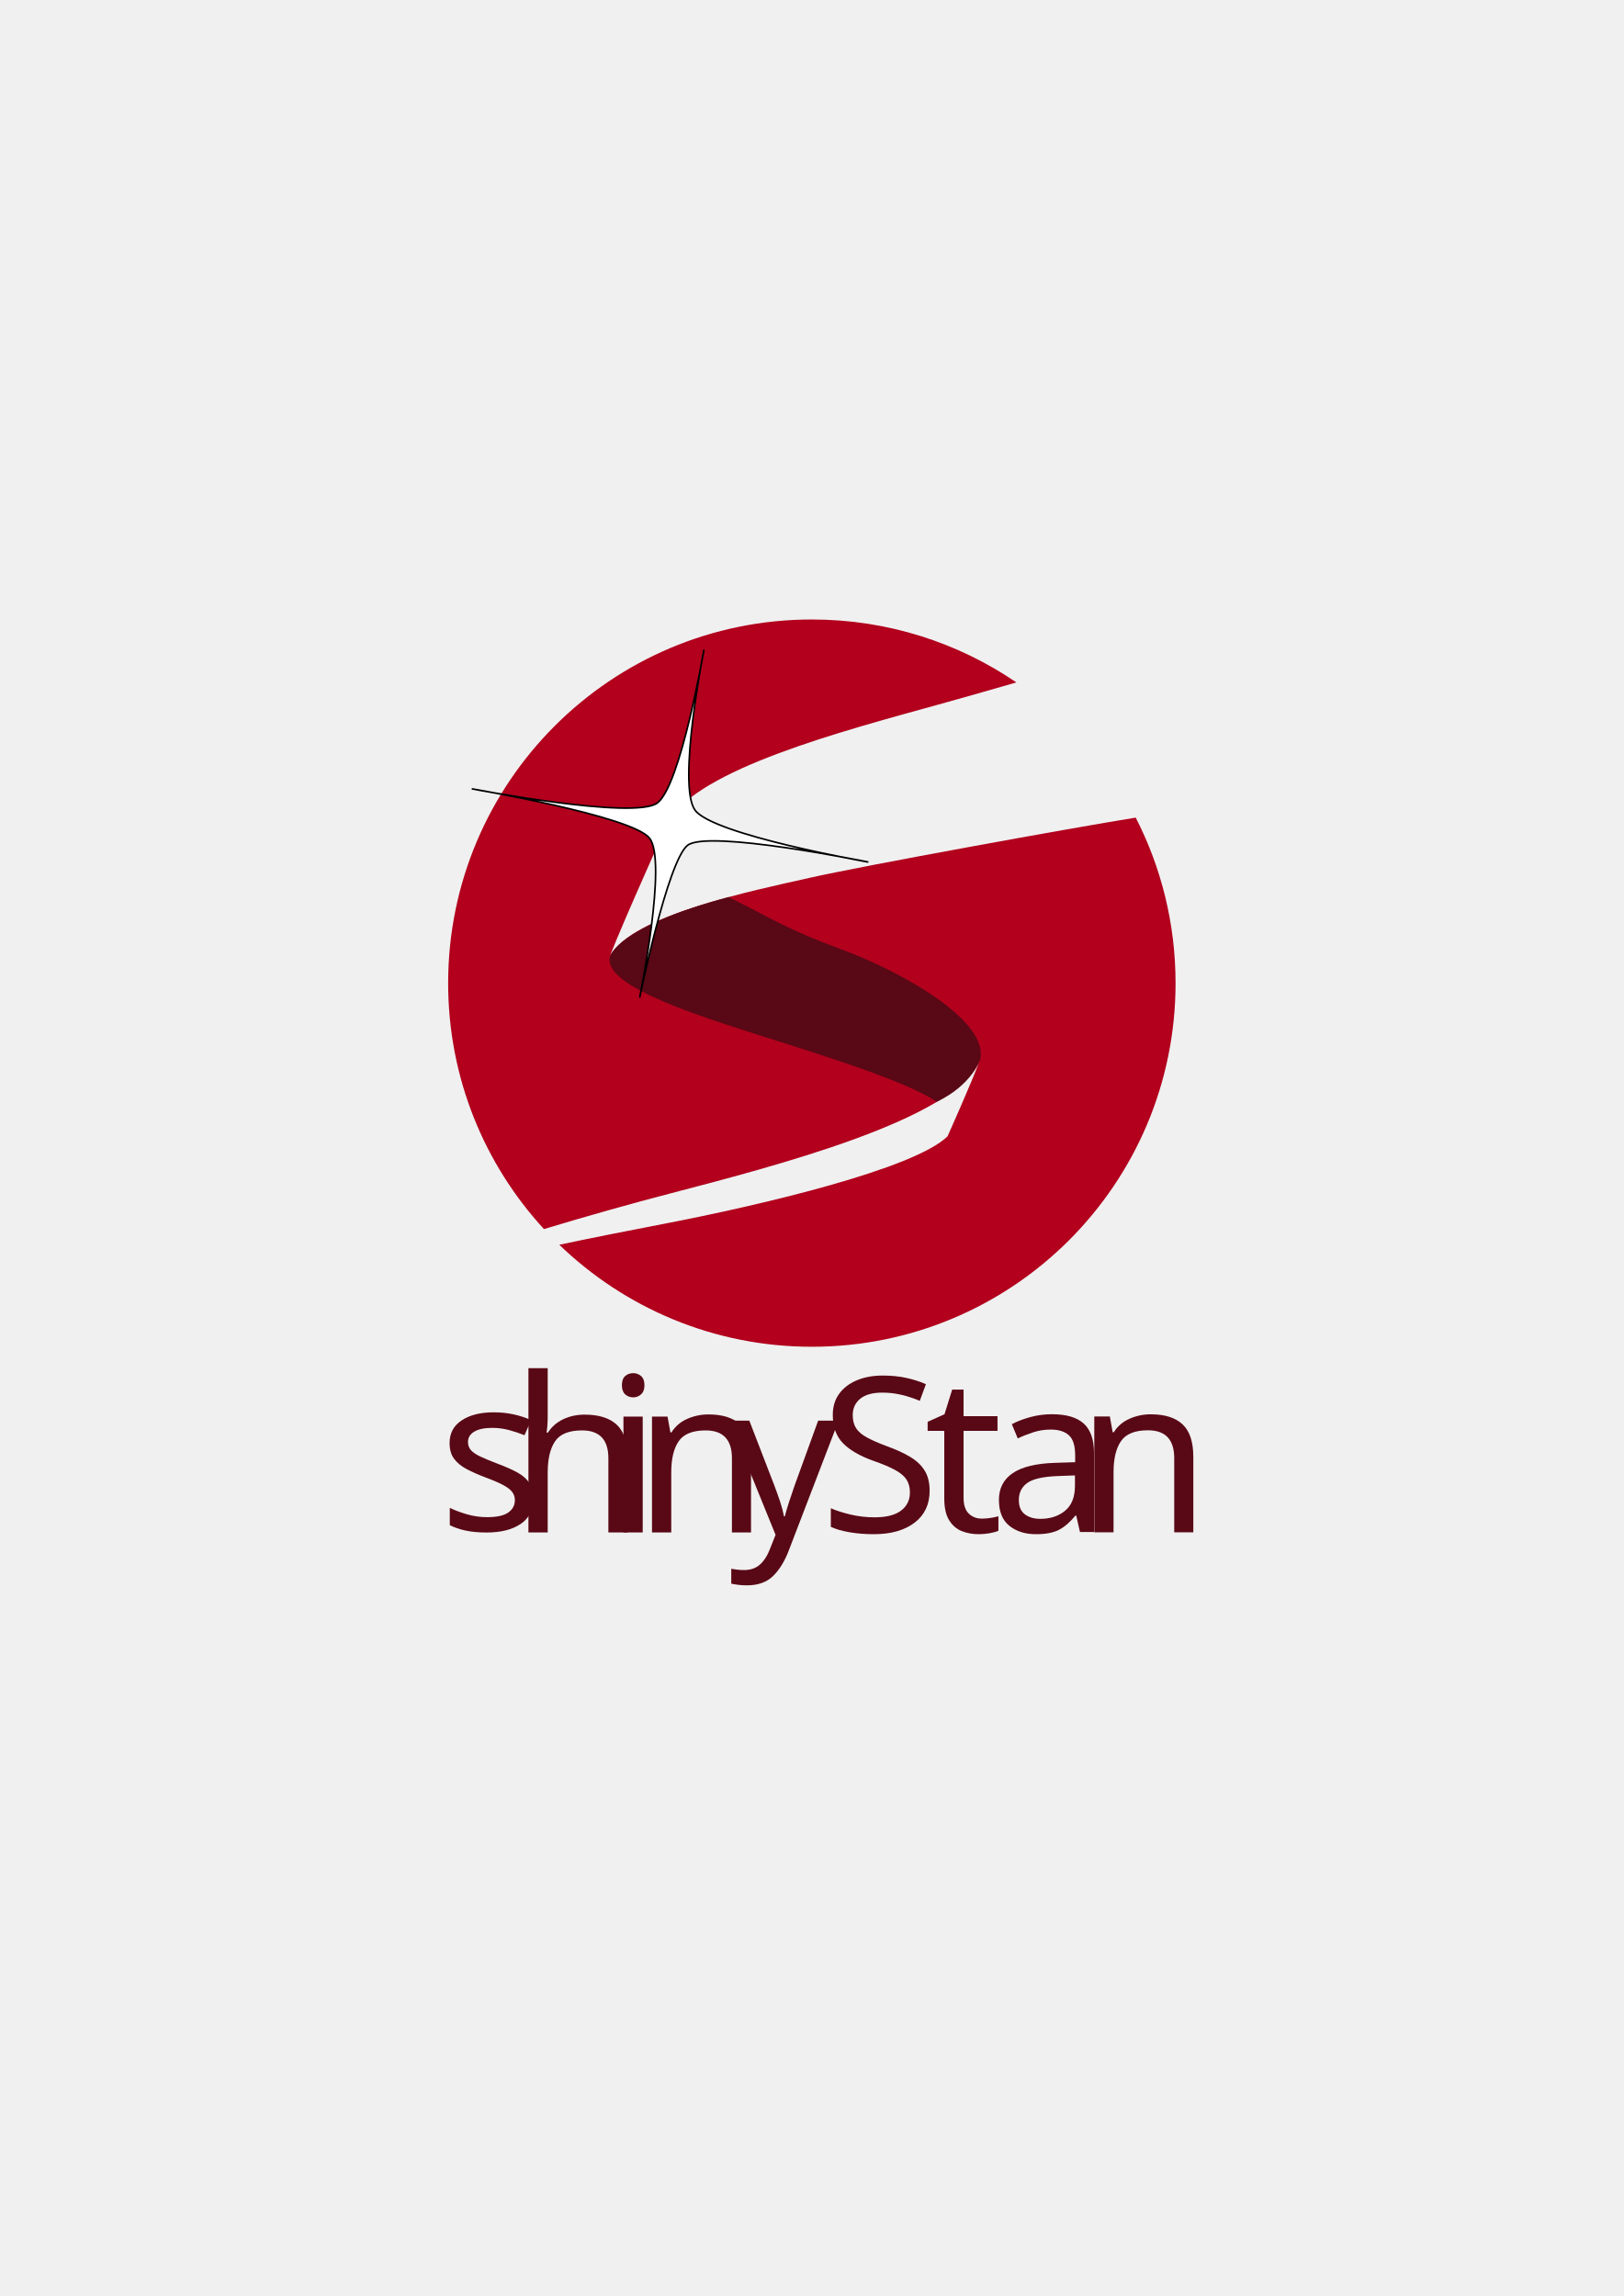
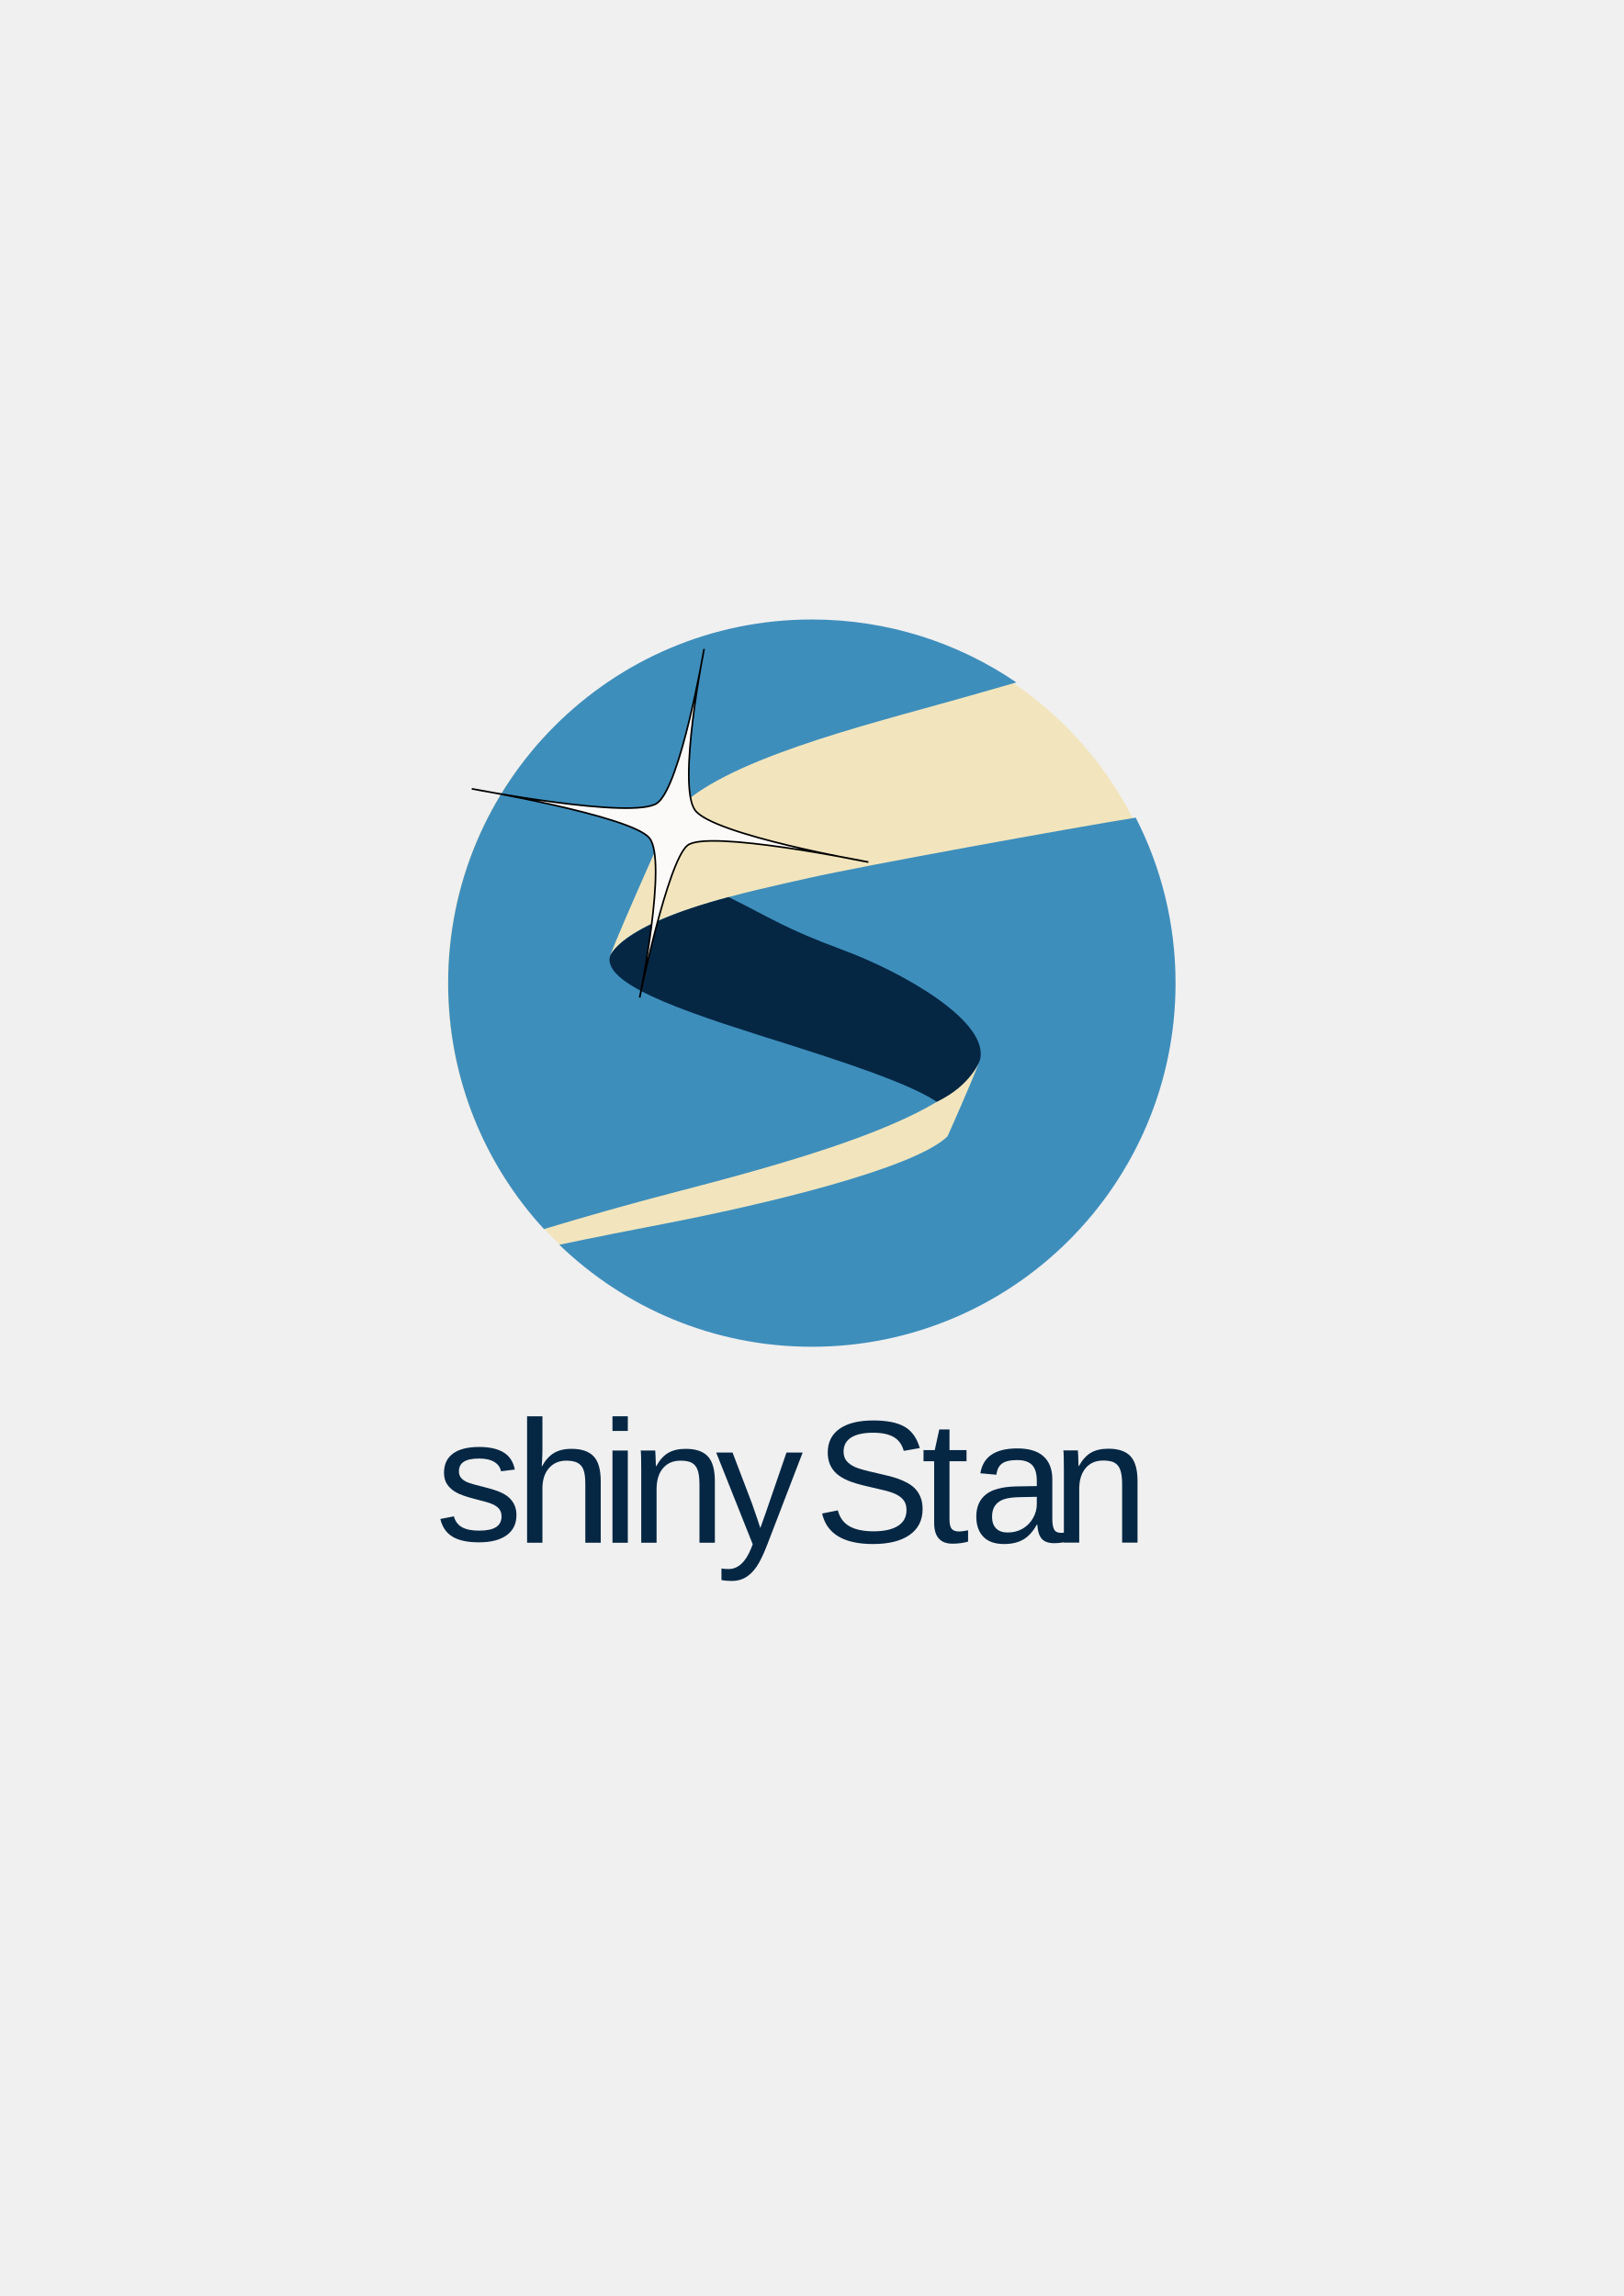
- <svg xmlns="http://www.w3.org/2000/svg" width="744.094" height="1052.362" id="svg2" version="1.1">
-   <defs id="defs4" />
-   <g id="layer1">
-     <path style="fill:#b2001d;fill-opacity:1;stroke:none" d="m 372.031,283.938 c -92.051,0 -166.656,74.637 -166.656,166.687 0,43.473 16.648,83.049 43.906,112.719 20.202,-6.122 40.604,-11.817 57.219,-16.156 48.062,-12.552 130.337,-33.765 142.219,-60.5 -3.342,9.283 -14.5,34.156 -14.5,34.156 -15.224,14.853 -84.415,31.326 -129.969,40.094 -14.533,2.797 -31.119,6.029 -47.937,9.594 29.975,28.929 70.764,46.75 115.719,46.75 92.051,0 166.688,-74.606 166.688,-166.656 0,-27.328 -6.593,-53.116 -18.25,-75.875 -30.077,4.853 -124.963,22.076 -149.281,27.562 -26.839,6.055 -80.826,17.059 -91.594,35.625 6.684,-17.081 26.875,-61.812 26.875,-61.812 14.482,-23.764 78.592,-40.765 123.312,-53.125 10.431,-2.883 22.89,-6.421 36,-10.219 -26.71,-18.203 -58.989,-28.844 -93.75,-28.844 z" id="path3042" />
-     <path style="fill:#590815;fill-opacity:1;stroke:none" d="m 279.461,438.555 c -2.997,13.985 41.906,27.529 82.392,40.338 40.486,12.809 57.533,19.73 67.465,26.104 16.1,-7.7 19.79,-19.216 19.79,-19.216 4.495,-17.731 -35.866,-40.403 -62.781,-50.345 -26.915,-9.942 -32.906,-14.665 -52.429,-24.26 -51.393,13.601 -54.437,27.379 -54.437,27.379 z" id="path3044" />
-     <text transform="scale(1.006727,0.9933182)" id="text3033" y="706.918" x="373.108" style="font-size:99.733px;font-style:normal;font-variant:normal;font-weight:normal;font-stretch:normal;text-align:start;line-height:125%;letter-spacing:0px;word-spacing:0px;writing-mode:lr-tb;text-anchor:start;fill:#590815;fill-opacity:1;stroke:none;font-family:Corbel;-inkscape-font-specification:Corbel" xml:space="preserve">
-       <tspan y="706.918" x="373.108" id="tspan3035">S</tspan>
-     </text>
-     <text xml:space="preserve" style="font-size:99.733px;font-style:normal;font-variant:normal;font-weight:normal;font-stretch:normal;text-align:start;line-height:125%;letter-spacing:0px;word-spacing:0px;writing-mode:lr-tb;text-anchor:start;fill:#590815;fill-opacity:1;stroke:none;font-family:Corbel;-inkscape-font-specification:Corbel" x="489.646" y="707.054" id="text3038" transform="scale(1.006727,0.9933182)">
-       <tspan id="tspan3040" x="489.646" y="707.054">n</tspan>
-     </text>
-     <text transform="scale(1.006727,0.9933182)" id="text3042" y="706.918" x="450.125" style="font-size:99.733px;font-style:normal;font-variant:normal;font-weight:normal;font-stretch:normal;text-align:start;line-height:125%;letter-spacing:0px;word-spacing:0px;writing-mode:lr-tb;text-anchor:start;fill:#590815;fill-opacity:1;stroke:none;font-family:Corbel;-inkscape-font-specification:Corbel" xml:space="preserve">
-       <tspan y="706.918" x="450.125" id="tspan3044">a</tspan>
-     </text>
-     <text xml:space="preserve" style="font-size:99.733px;font-style:normal;font-variant:normal;font-weight:normal;font-stretch:normal;text-align:start;line-height:125%;letter-spacing:0px;word-spacing:0px;writing-mode:lr-tb;text-anchor:start;fill:#590815;fill-opacity:1;stroke:none;font-family:Corbel;-inkscape-font-specification:Corbel" x="420.671" y="706.918" id="text3046" transform="scale(1.006727,0.9933182)">
-       <tspan id="tspan3048" x="420.671" y="706.918">t</tspan>
-     </text>
-     <text xml:space="preserve" style="font-size:99.733px;font-style:normal;font-variant:normal;font-weight:normal;font-stretch:normal;text-align:start;line-height:125%;letter-spacing:0px;word-spacing:0px;writing-mode:lr-tb;text-anchor:start;fill:#590815;fill-opacity:1;stroke:none;font-family:Corbel;-inkscape-font-specification:Corbel" x="199.561" y="706.14" id="text2992" transform="scale(1.006727,0.9933182)">
-       <tspan id="tspan2994" x="199.561" y="706.14">s</tspan>
-     </text>
-     <text transform="scale(1.006727,0.9933182)" id="text2996" y="708.019" x="331.797" style="font-size:97.932px;font-style:normal;font-variant:normal;font-weight:normal;font-stretch:normal;text-align:start;line-height:125%;letter-spacing:0px;word-spacing:0px;writing-mode:lr-tb;text-anchor:start;fill:#590815;fill-opacity:1;stroke:none;font-family:Corbel;-inkscape-font-specification:Corbel" xml:space="preserve">
-       <tspan y="708.019" x="331.797" id="tspan2998">y</tspan>
-     </text>
-     <text xml:space="preserve" style="font-size:99.733px;font-style:normal;font-variant:normal;font-weight:normal;font-stretch:normal;text-align:start;line-height:125%;letter-spacing:0px;word-spacing:0px;writing-mode:lr-tb;text-anchor:start;fill:#590815;fill-opacity:1;stroke:none;font-family:Corbel;-inkscape-font-specification:Corbel" x="288.309" y="707.112" id="text3000" transform="scale(1.006727,0.9933182)">
-       <tspan id="tspan3002" x="288.309" y="707.112">n</tspan>
-     </text>
-     <text transform="scale(1.006727,0.9933182)" id="text3004" y="707.112" x="275.315" style="font-size:99.733px;font-style:normal;font-variant:normal;font-weight:normal;font-stretch:normal;text-align:start;line-height:125%;letter-spacing:0px;word-spacing:0px;writing-mode:lr-tb;text-anchor:start;fill:#590815;fill-opacity:1;stroke:none;font-family:Corbel;-inkscape-font-specification:Corbel" xml:space="preserve">
-       <tspan y="707.112" x="275.315" id="tspan3006">i</tspan>
-     </text>
-     <text xml:space="preserve" style="font-size:99.733px;font-style:normal;font-variant:normal;font-weight:normal;font-stretch:normal;text-align:start;line-height:125%;letter-spacing:0px;word-spacing:0px;writing-mode:lr-tb;text-anchor:start;fill:#590815;fill-opacity:1;stroke:none;font-family:Corbel;-inkscape-font-specification:Corbel" x="232.067" y="707.112" id="text3008" transform="scale(1.006727,0.9933182)">
-       <tspan id="tspan3010" x="232.067" y="707.112">h</tspan>
-     </text>
-     <path style="fill:#ffffff;fill-opacity:1;stroke:#000000;stroke-width:0.751;stroke-linecap:butt;stroke-linejoin:miter;stroke-miterlimit:4;stroke-opacity:1;stroke-dasharray:none" d="m 322.6,297.807 c 0,0 -10.681,62.509 -21.436,70.281 -10.755,7.772 -84.977,-6.537 -84.977,-6.537 0,0 72.939,12.317 81.395,22.519 8.457,10.202 -4.44,73.178 -4.44,73.178 0,0 12.729,-62.291 21.894,-69.758 9.164,-7.467 82.909,7.636 82.909,7.636 0,0 -71.131,-12.41 -79.426,-23.785 -8.295,-11.375 4.081,-73.535 4.081,-73.535 z" id="path3885" />
-   </g>
+ <svg xmlns="http://www.w3.org/2000/svg" width="744.094" height="1052.362">
+   <circle cx="371.25" cy="450.5" r="166" fill="#F2E5BD" />
+   <path style="fill:#3e8ebc;fill-opacity:1;stroke:none" d="M372.031 283.938c-92.05 0-166.656 74.637-166.656 166.688 0 43.473 16.648 83.049 43.906 112.719 20.202-6.123 40.604-11.818 57.219-16.157 48.062-12.551 130.337-33.765 142.219-60.5-3.342 9.283-14.5 34.157-14.5 34.157-15.224 14.852-84.415 31.326-129.969 40.093-14.533 2.797-31.12 6.03-47.937 9.594 29.975 28.93 70.764 46.75 115.718 46.75 92.051 0 166.688-74.605 166.688-166.656 0-27.328-6.593-53.116-18.25-75.875-30.077 4.853-124.963 22.076-149.281 27.562-26.84 6.055-80.826 17.06-91.594 35.625 6.683-17.08 26.875-61.812 26.875-61.812C320.95 352.362 385.06 335.36 429.78 323c10.431-2.883 22.89-6.421 36-10.219-26.71-18.202-58.989-28.844-93.75-28.844z" />
+   <path style="fill:#052744;fill-opacity:1;stroke:none" d="M279.461 438.555c-2.997 13.986 41.906 27.53 82.392 40.339 40.486 12.809 57.532 19.73 67.464 26.103 16.1-7.7 19.79-19.216 19.79-19.216 4.496-17.73-35.865-40.402-62.78-50.345-26.915-9.942-32.907-14.665-52.43-24.26-51.392 13.602-54.436 27.38-54.436 27.38z" />
+   <path style="fill:#FCFAF8;fill-opacity:1;stroke:#000;stroke-width:.751;stroke-linecap:butt;stroke-linejoin:miter;stroke-miterlimit:4;stroke-opacity:1;stroke-dasharray:none" d="M322.6 297.807s-10.681 62.51-21.436 70.281c-10.755 7.773-84.977-6.537-84.977-6.537s72.939 12.318 81.395 22.52c8.457 10.202-4.44 73.178-4.44 73.178s12.73-62.29 21.894-69.758c9.164-7.467 82.909 7.636 82.909 7.636s-71.132-12.41-79.426-23.785c-8.295-11.375 4.08-73.535 4.08-73.535z" />
+   <text style="font-size:80px;font-style:normal;font-variant:normal;font-weight:400;font-stretch:normal;text-align:start;line-height:125%;letter-spacing:0;word-spacing:0;writing-mode:lr-tb;text-anchor:start;fill:#052744;fill-opacity:1;str0oke:none;font-family:Liberation,Arial,sans-serif" xml:space="preserve">
+     <tspan y="706.918" x="373.108">S</tspan>
+   </text>
+   <text xml:space="preserve" style="font-size:80px;font-style:normal;font-variant:normal;font-weight:400;font-stretch:normal;text-align:start;line-height:125%;letter-spacing:0;word-spacing:0;writing-mode:lr-tb;text-anchor:start;fill:#052744;fill-opacity:1;stroke:none;font-family:Liberation,Arial,sans-serif">
+     <tspan x="482" y="707.054">n</tspan>
+   </text>
+   <text style="font-size:80px;font-style:normal;font-variant:normal;font-weight:400;font-stretch:normal;text-align:start;line-height:125%;letter-spacing:0;word-spacing:0;writing-mode:lr-tb;text-anchor:start;fill:#052744;fill-opacity:1;stroke:none;font-family:Liberation,Arial,sans-serif" xml:space="preserve">
+     <tspan y="706.918" x="444">a</tspan>
+   </text>
+   <text xml:space="preserve" style="font-size:80px;font-style:normal;font-variant:normal;font-weight:400;font-stretch:normal;text-align:start;line-height:125%;letter-spacing:0;word-spacing:0;writing-mode:lr-tb;text-anchor:start;fill:#052744;fill-opacity:1;stroke:none;font-family:Liberation,Arial,sans-serif">
+     <tspan x="422" y="706.918">t</tspan>
+   </text>
+   <text xml:space="preserve" style="font-size:80px;font-style:normal;font-variant:normal;font-weight:400;font-stretch:normal;text-align:start;line-height:125%;letter-spacing:0;word-spacing:0;writing-mode:lr-tb;text-anchor:start;fill:#052744;fill-opacity:1;stroke:none;font-family:Liberation,Arial,sans-serif">
+     <tspan x="199.561" y="706.14">s</tspan>
+   </text>
+   <text style="font-size:80px;font-style:normal;font-variant:normal;font-weight:400;font-stretch:normal;text-align:start;line-height:125%;letter-spacing:0;word-spacing:0;writing-mode:lr-tb;text-anchor:start;fill:#052744;fill-opacity:1;stroke:none;font-family:Liberation,Arial,sans-serif">
+     <tspan y="708.019" x="328">y</tspan>
+   </text>
+   <text xml:space="preserve" style="font-size:80px;font-style:normal;font-variant:normal;font-weight:400;font-stretch:normal;text-align:start;line-height:125%;letter-spacing:0;word-spacing:0;writing-mode:lr-tb;text-anchor:start;fill:#052744;fill-opacity:1;stroke:none;font-family:Liberation,Arial,sans-serif">
+     <tspan x="288.309" y="707.112">n</tspan>
+   </text>
+   <text style="font-size:80px;font-style:normal;font-variant:normal;font-weight:400;font-stretch:normal;text-align:start;line-height:125%;letter-spacing:0;word-spacing:0;writing-mode:lr-tb;text-anchor:start;fill:#052744;fill-opacity:1;stroke:none;font-family:Liberation,Arial,sans-serif" xml:space="preserve">
+     <tspan y="707.112" x="275.315">i</tspan>
+   </text>
+   <text xml:space="preserve" style="font-size:80px;font-style:normal;font-variant:normal;font-weight:400;font-stretch:normal;text-align:start;line-height:125%;letter-spacing:0;word-spacing:0;writing-mode:lr-tb;text-anchor:start;fill:#052744;fill-opacity:1;stroke:none;font-family:Liberation,Arial,sans-serif">
+     <tspan x="236" y="707.112">h</tspan>
+   </text>
</svg>
